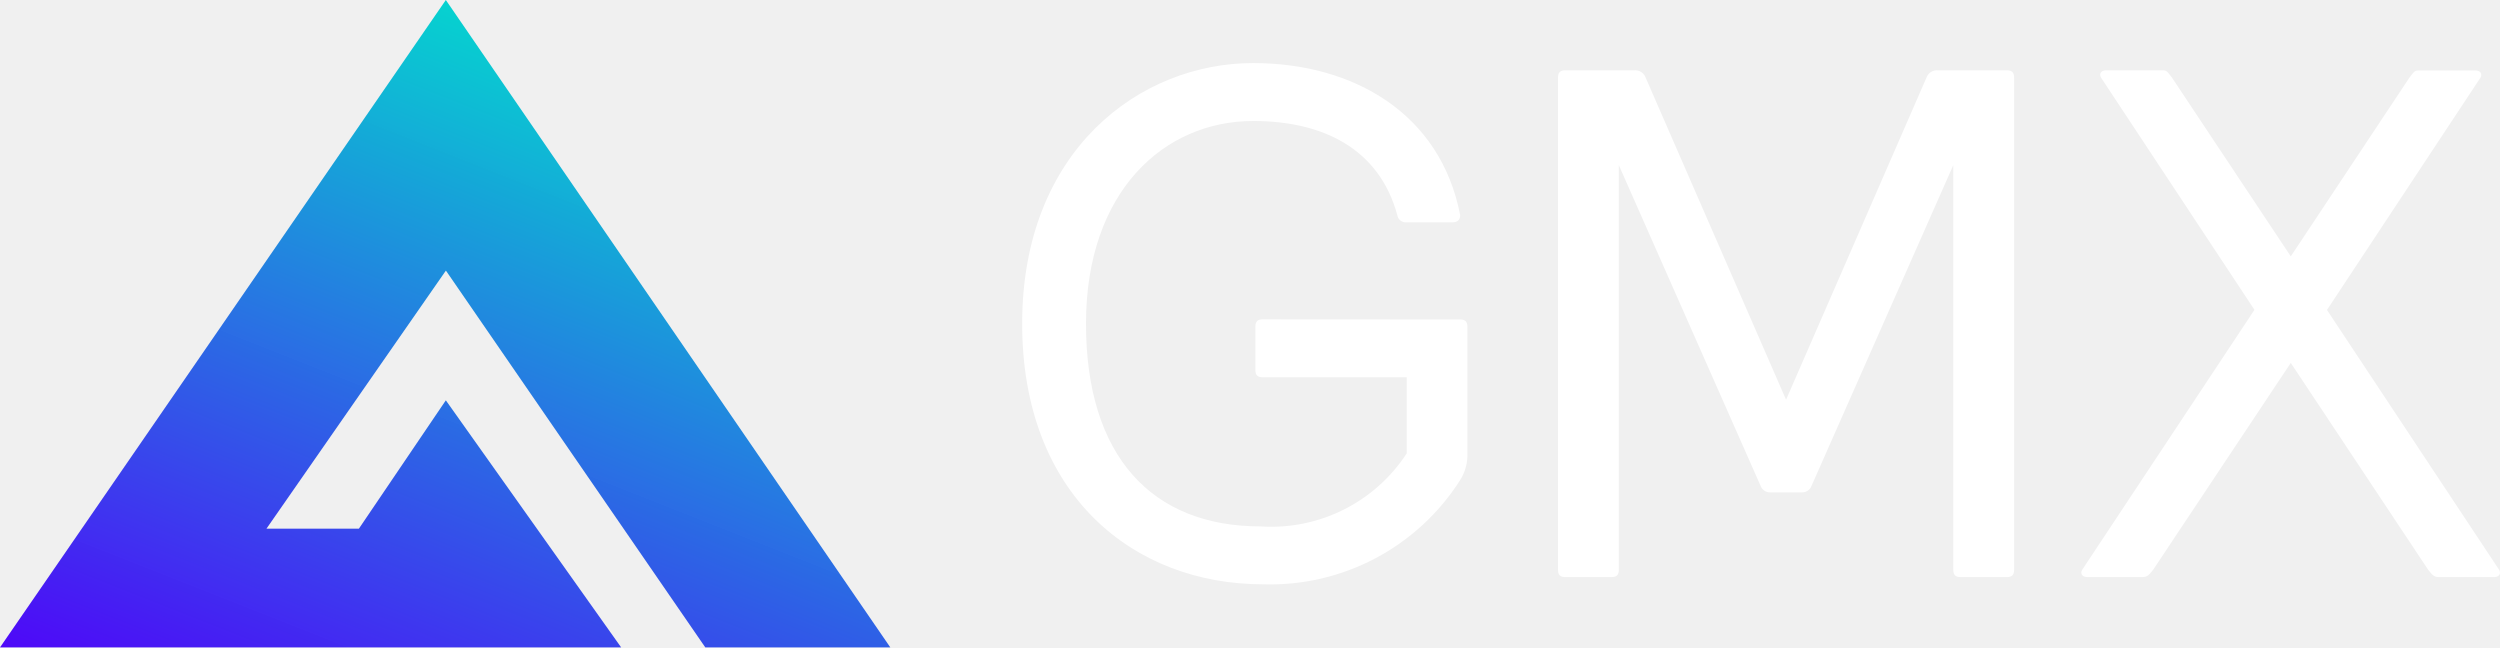
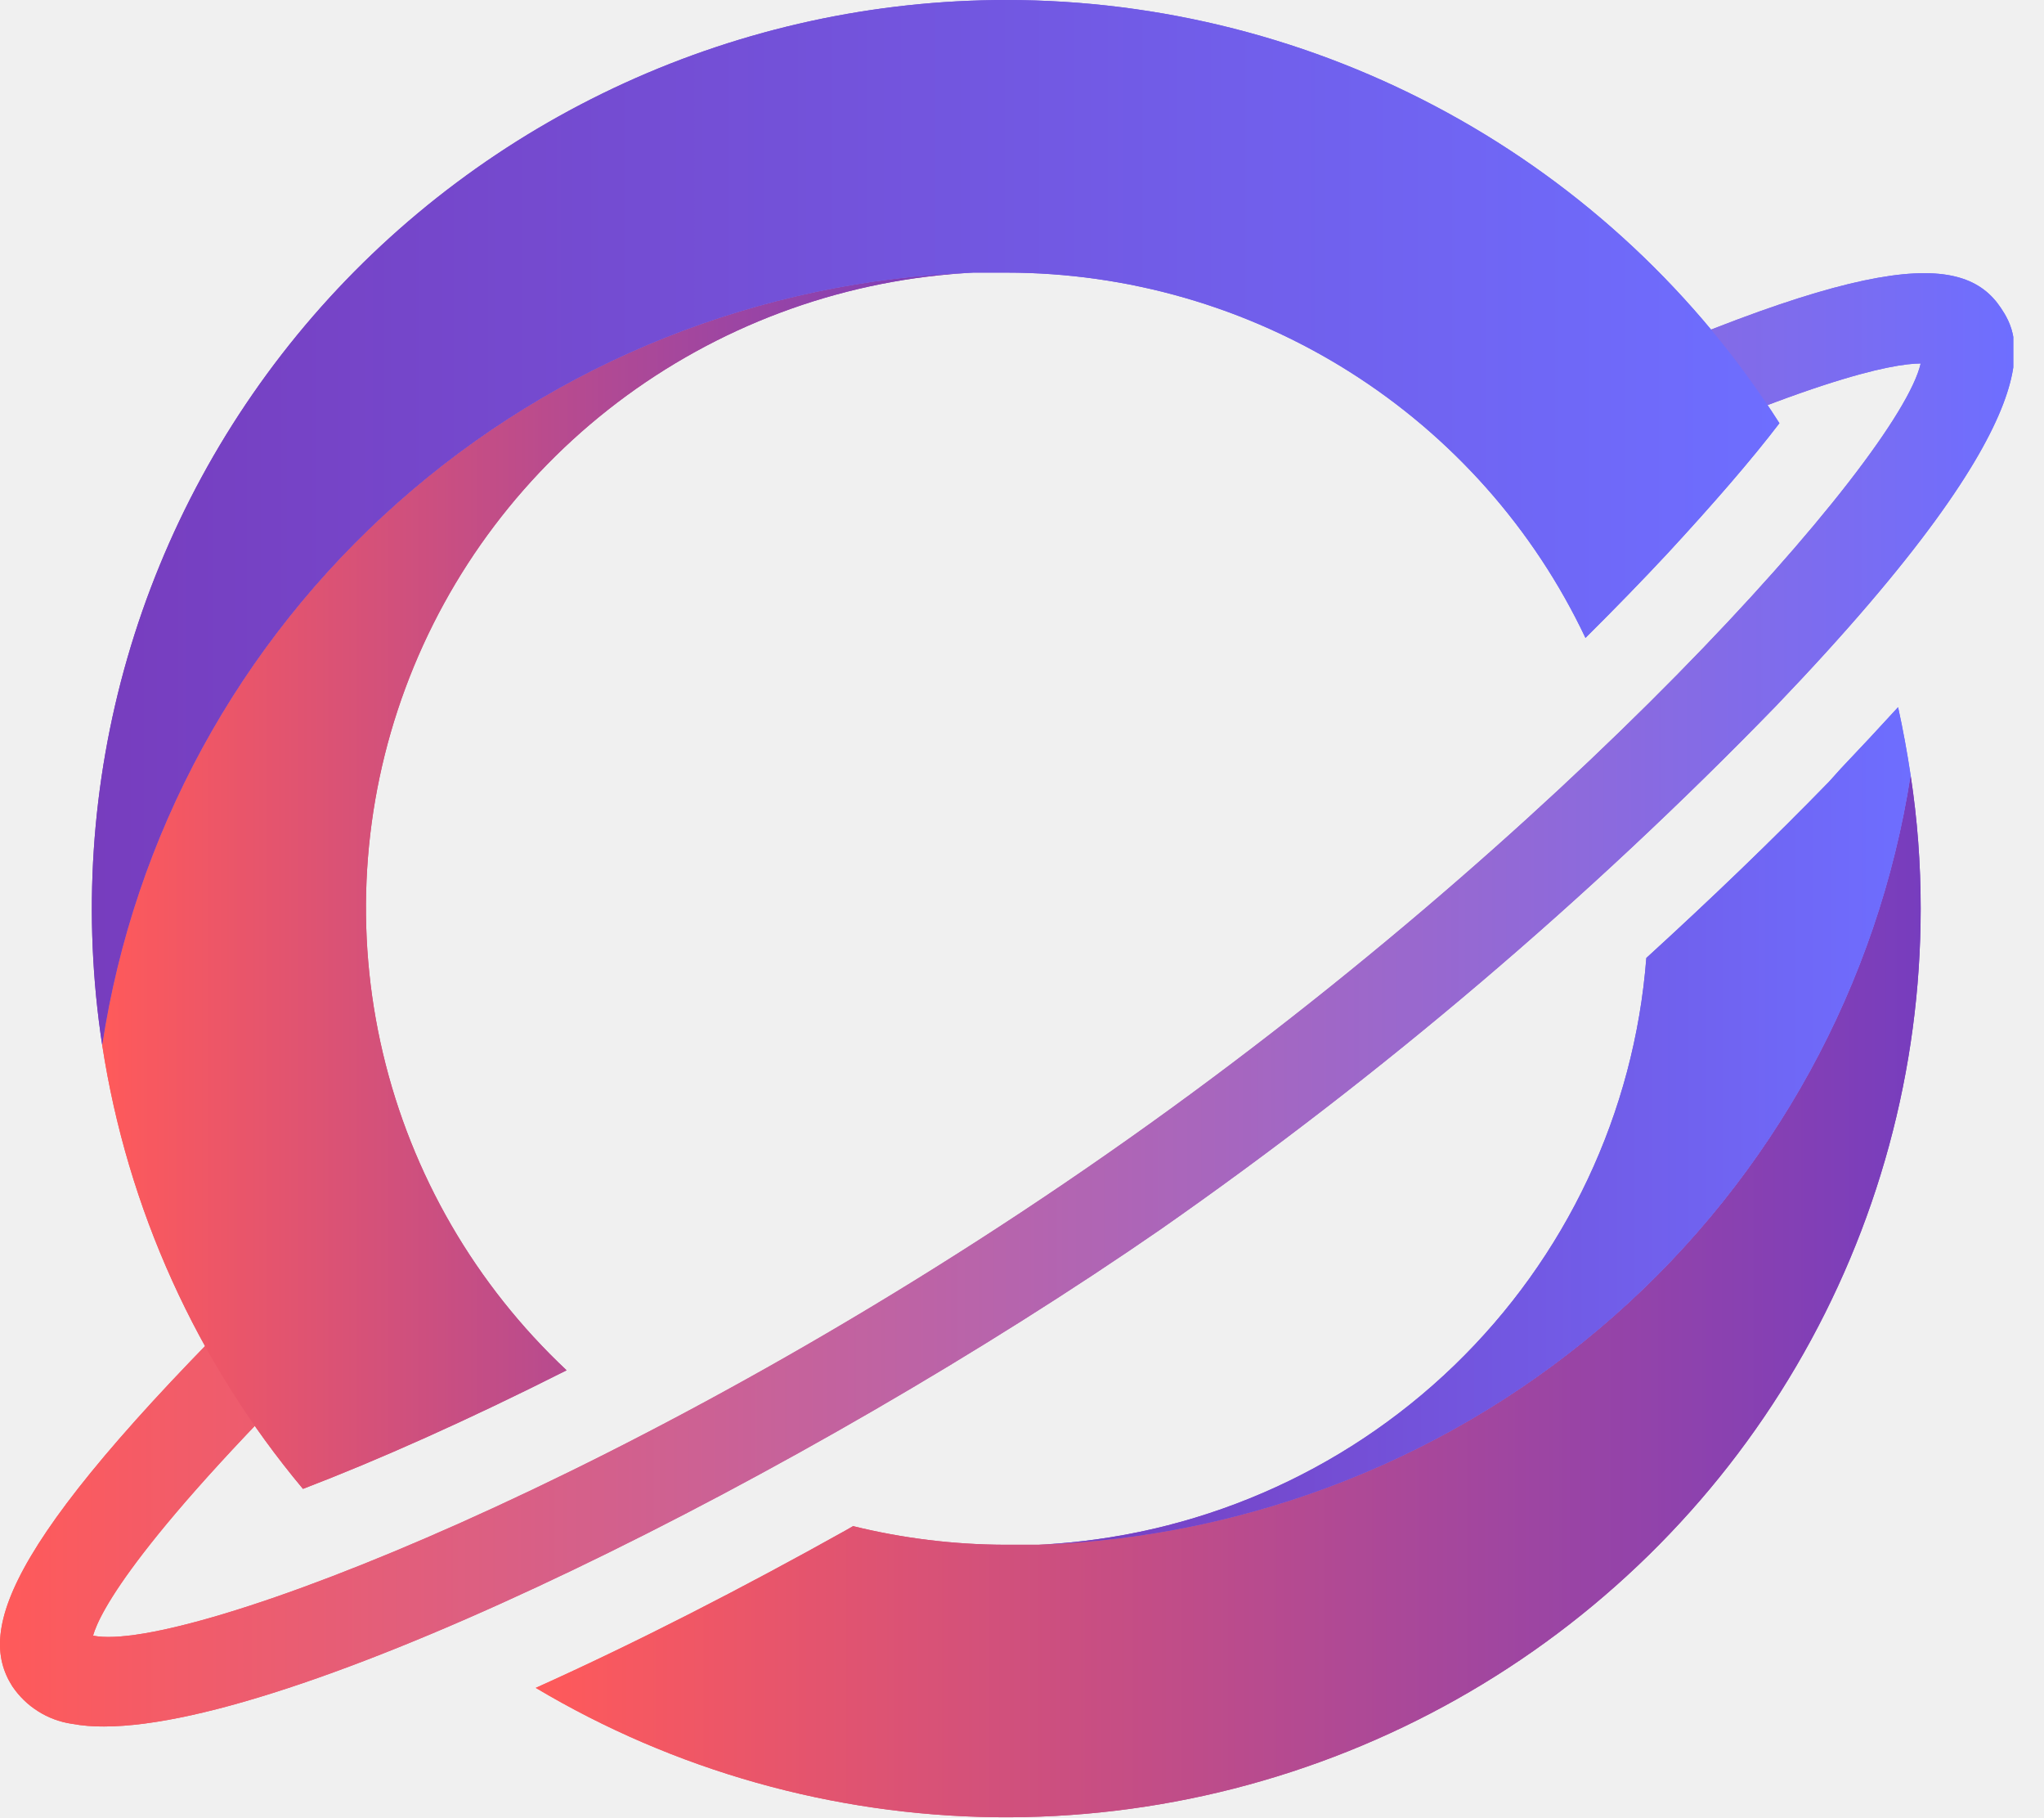
- <svg xmlns="http://www.w3.org/2000/svg" height="21.462" viewBox="0 0 82.878 21.462" width="82.878">
-   <linearGradient id="a" gradientUnits="objectBoundingBox" x1=".536" x2=".011" y1=".026" y2="1">
-     <stop offset="0" stop-color="#03d1cf" stop-opacity=".988" />
-     <stop offset="1" stop-color="#4e09f8" />
-   </linearGradient>
-   <path d="m555.182 717.462-14.735-21.462-14.78 21.462h20.592l-5.812-8.191-2.883 4.256h-3.064l5.949-8.557 8.6 12.493z" fill="url(#a)" transform="translate(-525.667 -696)" />
-   <path d="m9.216-8.544c-.168 0-.24.072-.24.24v1.44c0 .168.072.24.24.24h4.776v2.524a5.361 5.361 0 0 1 -4.848 2.42c-3.576 0-5.784-2.3-5.784-6.72 0-4.392 2.592-6.72 5.544-6.72 2.3 0 4.176.912 4.776 3.12a.281.281 0 0 0 .288.24h1.532c.168 0 .264-.072.264-.24-.648-3.36-3.528-5.04-6.864-5.04-3.744 0-7.656 2.88-7.656 8.64 0 5.688 3.7 8.64 7.992 8.64a7.468 7.468 0 0 0 6.528-3.456 1.567 1.567 0 0 0 .24-.912v-4.172c0-.168-.072-.24-.24-.24zm24.912-8.016c0-.168-.072-.24-.24-.24h-2.28a.37.37 0 0 0 -.384.24l-4.656 10.68-4.656-10.68a.37.37 0 0 0 -.384-.24h-2.28c-.168 0-.24.072-.24.24v16.32c0 .168.072.24.24.24h1.536c.168 0 .24-.072.24-.24v-13.416l4.7 10.632a.331.331 0 0 0 .312.216h1.064a.331.331 0 0 0 .312-.216l4.7-10.632v13.416c0 .168.072.24.24.24h1.536c.168 0 .24-.072.24-.24zm5.232 0c-.168-.216-.168-.24-.336-.24h-1.848c-.168 0-.24.12-.168.24l5.088 7.7-5.712 8.62c-.072.12 0 .24.168.24h1.8c.168 0 .216-.024.384-.24l4.564-6.86 4.556 6.86c.168.216.216.24.384.24h1.8c.168 0 .24-.12.168-.24l-5.708-8.616 5.088-7.7c.072-.12 0-.24-.168-.24h-1.852c-.168 0-.168.024-.336.24l-3.932 5.924z" fill="#fff" transform="translate(32.642 19.131)" />
+ <svg xmlns="http://www.w3.org/2000/svg" width="36" height="32" viewBox="0 0 36 32" fill="none">
+   <g clip-path="url(#clip0_4_45)">
+     <path d="M1.832 30.4C1.641 30.402 1.449 30.386 1.26 30.352C1.05 30.32 0.848 30.245 0.669 30.131C0.489 30.018 0.336 29.868 0.217 29.692C-0.427 28.684 0.141 27.048 4.978 22.336C5.052 22.256 5.141 22.193 5.241 22.148C5.34 22.104 5.448 22.081 5.557 22.079C5.666 22.077 5.774 22.098 5.875 22.139C5.976 22.18 6.067 22.241 6.144 22.318C6.22 22.395 6.28 22.487 6.32 22.588C6.359 22.689 6.378 22.797 6.374 22.905C6.371 23.014 6.345 23.12 6.299 23.218C6.252 23.316 6.187 23.404 6.105 23.476C2.416 27.076 1.752 28.4 1.639 28.8C3.23 29.128 11.361 26 19.508 20.312C27.514 14.732 33.446 8.076 33.828 6.4C33.337 6.4 31.815 6.672 27.47 8.712C27.373 8.759 27.269 8.787 27.162 8.793C27.055 8.799 26.948 8.785 26.847 8.749C26.746 8.714 26.653 8.659 26.574 8.588C26.494 8.517 26.43 8.431 26.384 8.334C26.339 8.238 26.313 8.134 26.309 8.028C26.304 7.921 26.321 7.815 26.358 7.716C26.396 7.616 26.453 7.525 26.526 7.447C26.599 7.37 26.687 7.307 26.785 7.264C32.934 4.388 34.578 4.428 35.242 5.424C35.548 5.892 36.361 7.132 31.271 12.44C27.966 15.84 24.342 18.921 20.45 21.64C14.2 25.96 5.308 30.4 1.832 30.4Z" fill="url(#paint0_linear_4_45)" />
+     <path d="M33.651 13.652C33.079 17.334 31.231 20.701 28.426 23.174C25.621 25.648 22.036 27.071 18.288 27.2H17.861H17.695C16.796 27.197 15.899 27.087 15.025 26.872L14.893 26.948C13.088 27.956 11.224 28.916 9.436 29.72C11.88 31.176 14.669 31.961 17.519 31.997C20.369 32.032 23.177 31.315 25.657 29.92C28.137 28.525 30.201 26.502 31.636 24.056C33.072 21.611 33.828 18.831 33.828 16C33.829 15.214 33.77 14.429 33.651 13.652Z" fill="url(#paint1_linear_4_45)" />
+     <path d="M9.979 24.128C8.374 22.622 7.249 20.681 6.744 18.545C6.239 16.41 6.377 14.174 7.14 12.116C7.903 10.057 9.258 8.267 11.036 6.966C12.815 5.666 14.938 4.912 17.144 4.8C13.391 4.935 9.804 6.369 7.003 8.852C4.201 11.335 2.361 14.712 1.8 18.4C2.241 21.276 3.464 23.979 5.336 26.216C6.653 25.712 8.236 25.008 9.979 24.128Z" fill="url(#paint2_linear_4_45)" />
+     <path d="M32.419 13.536L32.218 13.76C31.219 14.788 30.131 15.832 28.996 16.868C28.786 19.591 27.582 22.143 25.61 24.046C23.638 25.949 21.034 27.07 18.288 27.2C22.036 27.071 25.621 25.648 28.426 23.174C31.231 20.701 33.079 17.334 33.651 13.652C33.591 13.252 33.518 12.852 33.43 12.452C33.112 12.8 32.777 13.16 32.419 13.536Z" fill="url(#paint3_linear_4_45)" />
+     <path d="M17.72 2.40776e-07C15.4 0.001 13.109 0.499 11.002 1.461C8.894 2.423 7.021 3.825 5.509 5.572C3.998 7.319 2.884 9.37 2.244 11.584C1.604 13.797 1.452 16.123 1.8 18.4C2.361 14.712 4.201 11.335 7.003 8.852C9.804 6.368 13.391 4.935 17.144 4.8C17.337 4.8 17.546 4.8 17.724 4.8C19.863 4.8 21.958 5.405 23.765 6.544C25.571 7.683 27.014 9.309 27.924 11.232C28.448 10.712 28.93 10.216 29.37 9.744C30.176 8.872 30.852 8.092 31.34 7.452C29.887 5.169 27.876 3.289 25.495 1.986C23.113 0.683 20.439 -0 17.72 2.40776e-07Z" fill="url(#paint4_linear_4_45)" />
+     <path d="M1.832 30.4C1.641 30.402 1.449 30.386 1.26 30.352C1.05 30.32 0.848 30.245 0.669 30.131C0.489 30.018 0.336 29.868 0.217 29.692C-0.427 28.684 0.141 27.048 4.978 22.336C5.052 22.256 5.141 22.193 5.241 22.148C5.34 22.104 5.448 22.081 5.557 22.079C5.666 22.077 5.774 22.098 5.875 22.139C5.976 22.18 6.067 22.241 6.144 22.318C6.22 22.395 6.28 22.487 6.32 22.588C6.359 22.689 6.378 22.797 6.374 22.905C6.371 23.014 6.345 23.12 6.299 23.218C6.252 23.316 6.187 23.404 6.105 23.476C2.416 27.076 1.752 28.4 1.639 28.8C3.23 29.128 11.361 26 19.508 20.312C27.514 14.732 33.446 8.076 33.828 6.4C33.337 6.4 31.815 6.672 27.47 8.712C27.373 8.759 27.269 8.787 27.162 8.793C27.055 8.799 26.948 8.785 26.847 8.749C26.746 8.714 26.653 8.659 26.574 8.588C26.494 8.517 26.43 8.431 26.384 8.334C26.339 8.238 26.313 8.134 26.309 8.028C26.304 7.921 26.321 7.815 26.358 7.716C26.396 7.616 26.453 7.525 26.526 7.447C26.599 7.37 26.687 7.307 26.785 7.264C32.934 4.388 34.578 4.428 35.242 5.424C35.548 5.892 36.361 7.132 31.271 12.44C27.966 15.84 24.342 18.921 20.45 21.64C14.2 25.96 5.308 30.4 1.832 30.4Z" fill="url(#paint5_linear_4_45)" />
+     <path d="M33.651 13.652C33.079 17.334 31.231 20.701 28.426 23.174C25.621 25.648 22.036 27.071 18.288 27.2H17.861H17.695C16.796 27.197 15.899 27.087 15.025 26.872L14.893 26.948C13.088 27.956 11.224 28.916 9.436 29.72C11.88 31.176 14.669 31.961 17.519 31.997C20.369 32.032 23.177 31.315 25.657 29.92C28.137 28.525 30.201 26.502 31.636 24.056C33.072 21.611 33.828 18.831 33.828 16C33.829 15.214 33.77 14.429 33.651 13.652Z" fill="url(#paint6_linear_4_45)" />
+     <path d="M9.979 24.128C8.374 22.622 7.249 20.681 6.744 18.545C6.239 16.41 6.377 14.174 7.14 12.116C7.903 10.057 9.258 8.267 11.036 6.966C12.815 5.666 14.938 4.912 17.144 4.8C13.391 4.935 9.804 6.369 7.003 8.852C4.201 11.335 2.361 14.712 1.8 18.4C2.241 21.276 3.464 23.979 5.336 26.216C6.653 25.712 8.236 25.008 9.979 24.128Z" fill="url(#paint7_linear_4_45)" />
+     <path d="M32.419 13.536L32.218 13.76C31.219 14.788 30.131 15.832 28.996 16.868C28.786 19.591 27.582 22.143 25.61 24.046C23.638 25.949 21.034 27.07 18.288 27.2C22.036 27.071 25.621 25.648 28.426 23.174C31.231 20.701 33.079 17.334 33.651 13.652C33.591 13.252 33.518 12.852 33.43 12.452C33.112 12.8 32.777 13.16 32.419 13.536Z" fill="url(#paint8_linear_4_45)" />
+     <path d="M17.72 2.40776e-07C15.4 0.001 13.109 0.499 11.002 1.461C8.894 2.423 7.021 3.825 5.509 5.572C3.998 7.319 2.884 9.37 2.244 11.584C1.604 13.797 1.452 16.123 1.8 18.4C2.361 14.712 4.201 11.335 7.003 8.852C9.804 6.368 13.391 4.935 17.144 4.8C17.337 4.8 17.546 4.8 17.724 4.8C19.863 4.8 21.958 5.405 23.765 6.544C25.571 7.683 27.014 9.309 27.924 11.232C28.448 10.712 28.93 10.216 29.37 9.744C30.176 8.872 30.852 8.092 31.34 7.452C29.887 5.169 27.876 3.289 25.495 1.986C23.113 0.683 20.439 -0 17.72 2.40776e-07Z" fill="url(#paint9_linear_4_45)" />
+   </g>
+   <defs>
+     <linearGradient id="paint0_linear_4_45" x1="-2.38117e-05" y1="17.6" x2="35.459" y2="17.6" gradientUnits="userSpaceOnUse">
+       <stop stop-color="#FF5A5A" />
+       <stop offset="1" stop-color="#6E6EFF" />
+     </linearGradient>
+     <linearGradient id="paint1_linear_4_45" x1="9.436" y1="22.824" x2="33.833" y2="22.824" gradientUnits="userSpaceOnUse">
+       <stop stop-color="#FF5A5A" />
+       <stop offset="1" stop-color="#773DBE" />
+     </linearGradient>
+     <linearGradient id="paint2_linear_4_45" x1="1.8" y1="15.52" x2="17.144" y2="15.52" gradientUnits="userSpaceOnUse">
+       <stop stop-color="#FF5A5A" />
+       <stop offset="1" stop-color="#773DBE" />
+     </linearGradient>
+     <linearGradient id="paint3_linear_4_45" x1="18.288" y1="19.816" x2="33.651" y2="19.816" gradientUnits="userSpaceOnUse">
+       <stop stop-color="#773DBE" />
+       <stop offset="1" stop-color="#6E6EFF" />
+     </linearGradient>
+     <linearGradient id="paint4_linear_4_45" x1="1.615" y1="9.204" x2="31.34" y2="9.204" gradientUnits="userSpaceOnUse">
+       <stop stop-color="#773DBE" />
+       <stop offset="1" stop-color="#6E6EFF" />
+     </linearGradient>
+     <linearGradient id="paint5_linear_4_45" x1="-2.38117e-05" y1="17.6" x2="35.459" y2="17.6" gradientUnits="userSpaceOnUse">
+       <stop stop-color="#FF5A5A" />
+       <stop offset="1" stop-color="#6E6EFF" />
+     </linearGradient>
+     <linearGradient id="paint6_linear_4_45" x1="9.436" y1="22.824" x2="33.833" y2="22.824" gradientUnits="userSpaceOnUse">
+       <stop stop-color="#FF5A5A" />
+       <stop offset="1" stop-color="#773DBE" />
+     </linearGradient>
+     <linearGradient id="paint7_linear_4_45" x1="1.8" y1="15.52" x2="17.144" y2="15.52" gradientUnits="userSpaceOnUse">
+       <stop stop-color="#FF5A5A" />
+       <stop offset="1" stop-color="#773DBE" />
+     </linearGradient>
+     <linearGradient id="paint8_linear_4_45" x1="18.288" y1="19.816" x2="33.651" y2="19.816" gradientUnits="userSpaceOnUse">
+       <stop stop-color="#773DBE" />
+       <stop offset="1" stop-color="#6E6EFF" />
+     </linearGradient>
+     <linearGradient id="paint9_linear_4_45" x1="1.615" y1="9.204" x2="31.34" y2="9.204" gradientUnits="userSpaceOnUse">
+       <stop stop-color="#773DBE" />
+       <stop offset="1" stop-color="#6E6EFF" />
+     </linearGradient>
+     <clipPath id="clip0_4_45">
+       <rect width="35.459" height="32" fill="white" />
+     </clipPath>
+   </defs>
</svg>
